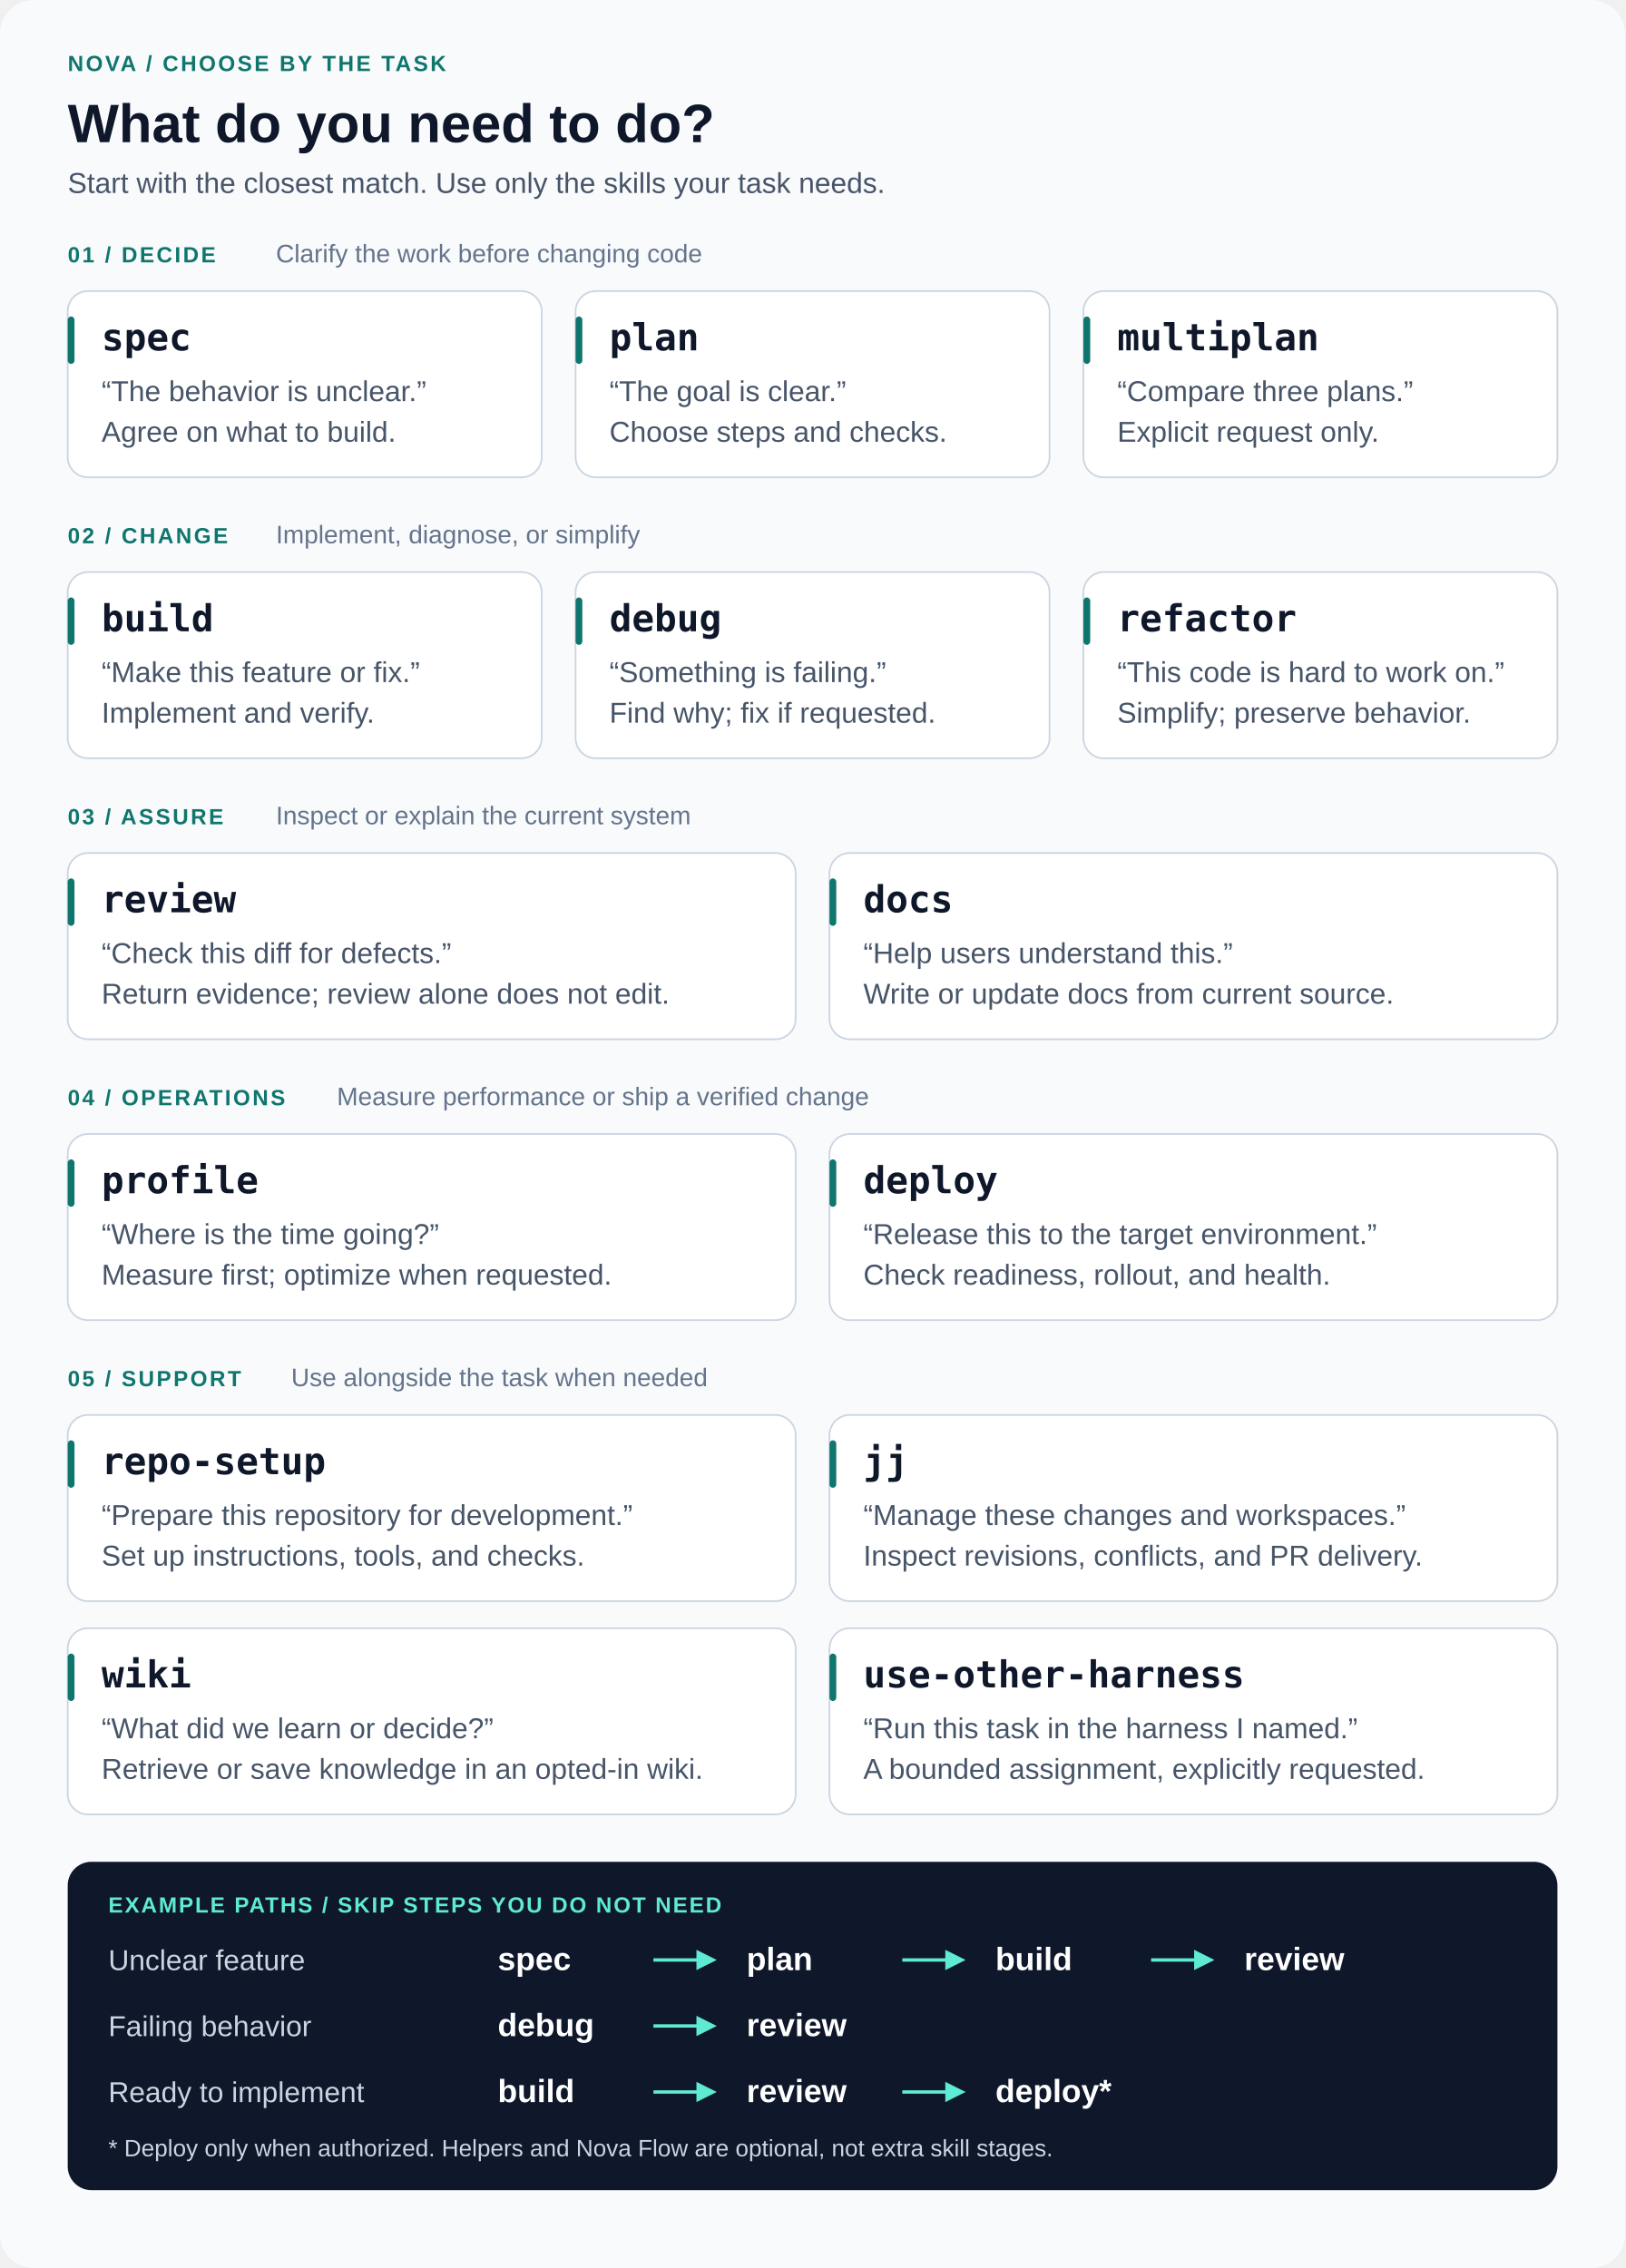
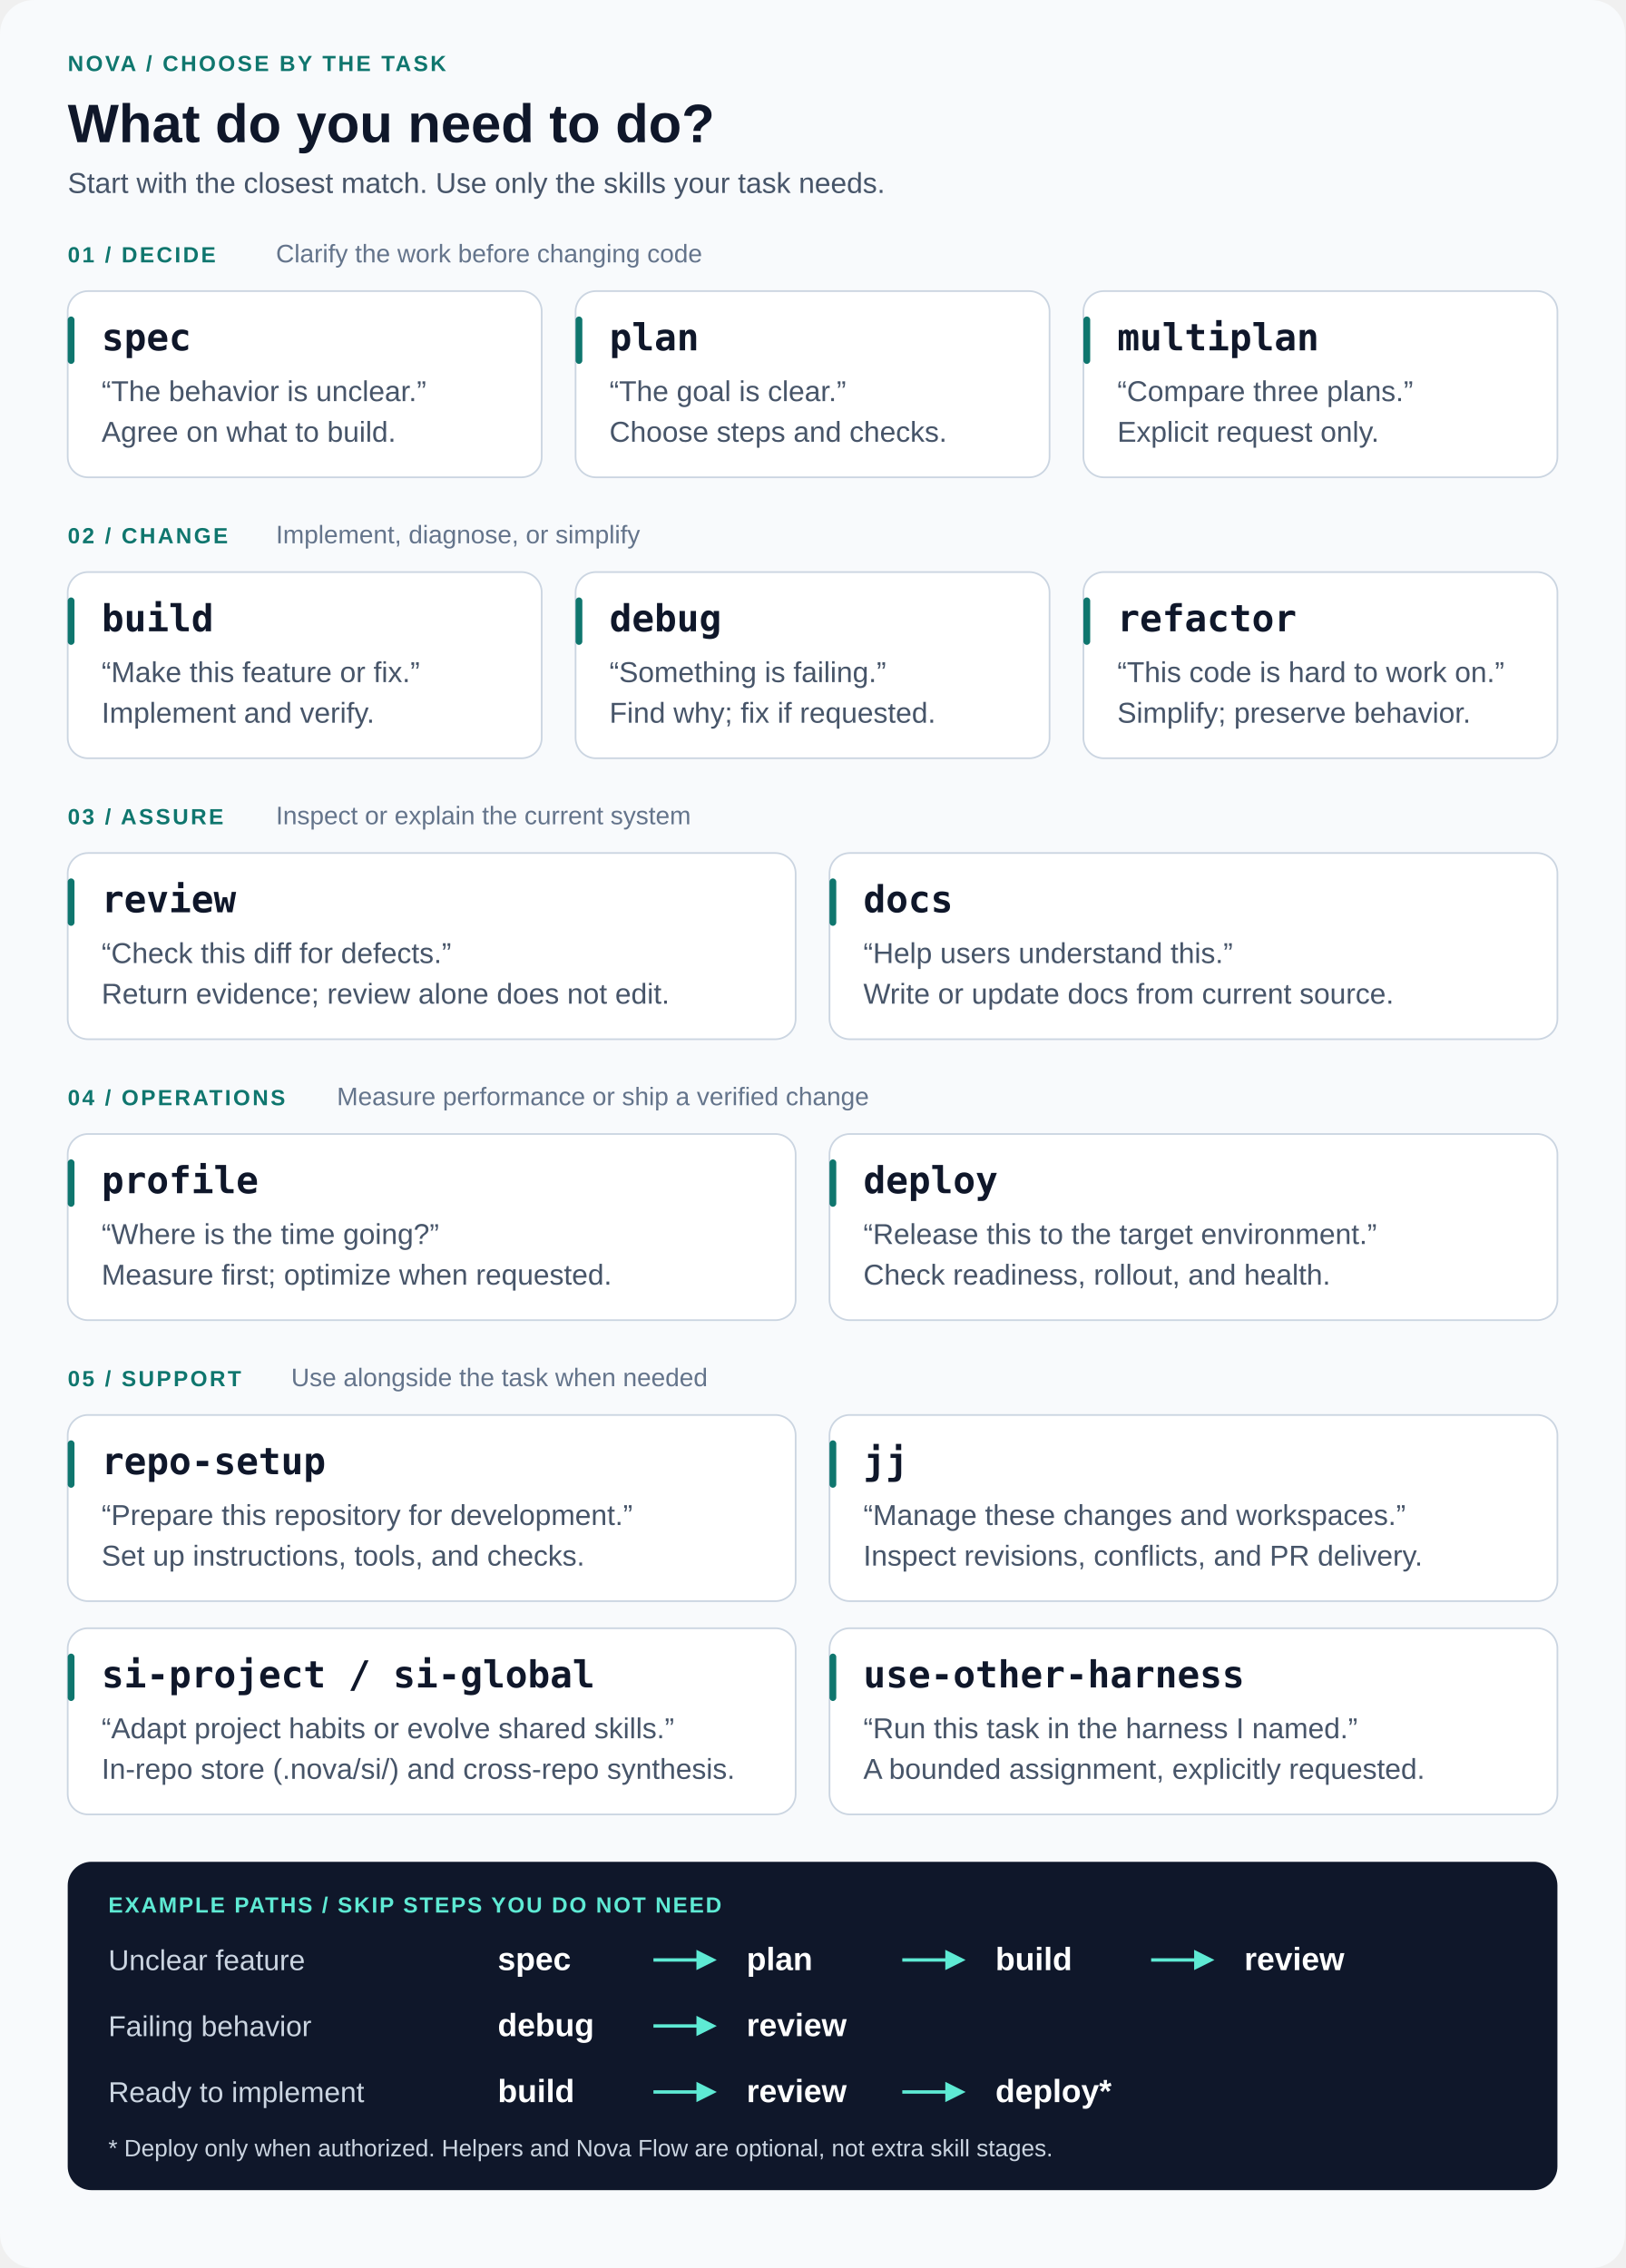
<svg xmlns="http://www.w3.org/2000/svg" width="960" height="1340" viewBox="0 0 960 1340" role="img" aria-labelledby="title description">
  <defs>
    <marker id="arrow" viewBox="0 0 10 10" refX="8" refY="5" markerWidth="6" markerHeight="6" orient="auto">
      <path d="M0 0L10 5L0 10Z" fill="#5eead4" />
    </marker>
  </defs>
  <style>text{font-family:-apple-system,BlinkMacSystemFont,'Segoe UI',Arial,sans-serif}.group{font-size:13px;font-weight:700;letter-spacing:1.3px;fill:#0f766e}.name{font-family:ui-monospace,SFMono-Regular,Consolas,monospace;font-size:22px;font-weight:700;fill:#0f172a}.body{font-size:17px;fill:#475569}.hint{font-size:15px;fill:#64748b}</style>
  <rect width="960" height="1340" rx="20" fill="#f8fafc" />
  <text x="40" y="42" class="group">NOVA / CHOOSE BY THE TASK</text>
  <text x="40" y="84" font-size="32" font-weight="700" fill="#0f172a">What do you need to do?</text>
  <text x="40" y="114" class="body">Start with the closest match. Use only the skills your task needs.</text>
  <text x="40" y="155" class="group">01 / DECIDE</text>
  <text x="163" y="155" class="hint">Clarify the work before changing code</text>
  <rect x="40" y="172" width="280" height="110" rx="12" fill="#ffffff" stroke="#cbd5e1" />
  <rect x="40" y="187" width="4" height="28" rx="2" fill="#0f766e" />
  <text x="60" y="207" class="name">spec</text>
  <text x="60" y="237" class="body">“The behavior is unclear.”</text>
  <text x="60" y="261" class="body">Agree on what to build.</text>
  <rect x="340" y="172" width="280" height="110" rx="12" fill="#ffffff" stroke="#cbd5e1" />
  <rect x="340" y="187" width="4" height="28" rx="2" fill="#0f766e" />
  <text x="360" y="207" class="name">plan</text>
  <text x="360" y="237" class="body">“The goal is clear.”</text>
  <text x="360" y="261" class="body">Choose steps and checks.</text>
  <rect x="640" y="172" width="280" height="110" rx="12" fill="#ffffff" stroke="#cbd5e1" />
  <rect x="640" y="187" width="4" height="28" rx="2" fill="#0f766e" />
  <text x="660" y="207" class="name">multiplan</text>
  <text x="660" y="237" class="body">“Compare three plans.”</text>
  <text x="660" y="261" class="body">Explicit request only.</text>
  <text x="40" y="321" class="group">02 / CHANGE</text>
  <text x="163" y="321" class="hint">Implement, diagnose, or simplify</text>
  <rect x="40" y="338" width="280" height="110" rx="12" fill="#ffffff" stroke="#cbd5e1" />
  <rect x="40" y="353" width="4" height="28" rx="2" fill="#0f766e" />
  <text x="60" y="373" class="name">build</text>
  <text x="60" y="403" class="body">“Make this feature or fix.”</text>
  <text x="60" y="427" class="body">Implement and verify.</text>
  <rect x="340" y="338" width="280" height="110" rx="12" fill="#ffffff" stroke="#cbd5e1" />
  <rect x="340" y="353" width="4" height="28" rx="2" fill="#0f766e" />
  <text x="360" y="373" class="name">debug</text>
  <text x="360" y="403" class="body">“Something is failing.”</text>
  <text x="360" y="427" class="body">Find why; fix if requested.</text>
  <rect x="640" y="338" width="280" height="110" rx="12" fill="#ffffff" stroke="#cbd5e1" />
  <rect x="640" y="353" width="4" height="28" rx="2" fill="#0f766e" />
  <text x="660" y="373" class="name">refactor</text>
  <text x="660" y="403" class="body">“This code is hard to work on.”</text>
  <text x="660" y="427" class="body">Simplify; preserve behavior.</text>
  <text x="40" y="487" class="group">03 / ASSURE</text>
  <text x="163" y="487" class="hint">Inspect or explain the current system</text>
  <rect x="40" y="504" width="430" height="110" rx="12" fill="#ffffff" stroke="#cbd5e1" />
  <rect x="40" y="519" width="4" height="28" rx="2" fill="#0f766e" />
  <text x="60" y="539" class="name">review</text>
  <text x="60" y="569" class="body">“Check this diff for defects.”</text>
  <text x="60" y="593" class="body">Return evidence; review alone does not edit.</text>
  <rect x="490" y="504" width="430" height="110" rx="12" fill="#ffffff" stroke="#cbd5e1" />
  <rect x="490" y="519" width="4" height="28" rx="2" fill="#0f766e" />
  <text x="510" y="539" class="name">docs</text>
  <text x="510" y="569" class="body">“Help users understand this.”</text>
  <text x="510" y="593" class="body">Write or update docs from current source.</text>
  <text x="40" y="653" class="group">04 / OPERATIONS</text>
  <text x="199" y="653" class="hint">Measure performance or ship a verified change</text>
  <rect x="40" y="670" width="430" height="110" rx="12" fill="#ffffff" stroke="#cbd5e1" />
  <rect x="40" y="685" width="4" height="28" rx="2" fill="#0f766e" />
  <text x="60" y="705" class="name">profile</text>
  <text x="60" y="735" class="body">“Where is the time going?”</text>
  <text x="60" y="759" class="body">Measure first; optimize when requested.</text>
  <rect x="490" y="670" width="430" height="110" rx="12" fill="#ffffff" stroke="#cbd5e1" />
  <rect x="490" y="685" width="4" height="28" rx="2" fill="#0f766e" />
  <text x="510" y="705" class="name">deploy</text>
  <text x="510" y="735" class="body">“Release this to the target environment.”</text>
  <text x="510" y="759" class="body">Check readiness, rollout, and health.</text>
  <text x="40" y="819" class="group">05 / SUPPORT</text>
  <text x="172" y="819" class="hint">Use alongside the task when needed</text>
  <rect x="40" y="836" width="430" height="110" rx="12" fill="#ffffff" stroke="#cbd5e1" />
  <rect x="40" y="851" width="4" height="28" rx="2" fill="#0f766e" />
  <text x="60" y="871" class="name">repo-setup</text>
  <text x="60" y="901" class="body">“Prepare this repository for development.”</text>
  <text x="60" y="925" class="body">Set up instructions, tools, and checks.</text>
  <rect x="490" y="836" width="430" height="110" rx="12" fill="#ffffff" stroke="#cbd5e1" />
  <rect x="490" y="851" width="4" height="28" rx="2" fill="#0f766e" />
  <text x="510" y="871" class="name">jj</text>
  <text x="510" y="901" class="body">“Manage these changes and workspaces.”</text>
  <text x="510" y="925" class="body">Inspect revisions, conflicts, and PR delivery.</text>
  <rect x="40" y="962" width="430" height="110" rx="12" fill="#ffffff" stroke="#cbd5e1" />
  <rect x="40" y="977" width="4" height="28" rx="2" fill="#0f766e" />
-   <text x="60" y="997" class="name">wiki</text>
-   <text x="60" y="1027" class="body">“What did we learn or decide?”</text>
-   <text x="60" y="1051" class="body">Retrieve or save knowledge in an opted-in wiki.</text>
+   <text x="60" y="997" class="name">si-project / si-global</text>
+   <text x="60" y="1027" class="body">“Adapt project habits or evolve shared skills.”</text>
+   <text x="60" y="1051" class="body">In-repo store (.nova/si/) and cross-repo synthesis.</text>
  <rect x="490" y="962" width="430" height="110" rx="12" fill="#ffffff" stroke="#cbd5e1" />
  <rect x="490" y="977" width="4" height="28" rx="2" fill="#0f766e" />
  <text x="510" y="997" class="name">use-other-harness</text>
  <text x="510" y="1027" class="body">“Run this task in the harness I named.”</text>
  <text x="510" y="1051" class="body">A bounded assignment, explicitly requested.</text>
  <rect x="40" y="1100" width="880" height="194" rx="14" fill="#0f172a" />
  <text x="64" y="1130" font-size="13" font-weight="700" letter-spacing="1" fill="#5eead4">EXAMPLE PATHS / SKIP STEPS YOU DO NOT NEED</text>
  <text x="64" y="1164" font-size="17" fill="#cbd5e1">Unclear feature</text>
  <text x="294" y="1164" font-family="ui-monospace,Consolas,monospace" font-size="19" font-weight="600" fill="#ffffff">spec</text>
  <path d="M386 1158 h35" fill="none" stroke="#5eead4" stroke-width="2" marker-end="url(#arrow)" />
  <text x="441" y="1164" font-family="ui-monospace,Consolas,monospace" font-size="19" font-weight="600" fill="#ffffff">plan</text>
  <path d="M533 1158 h35" fill="none" stroke="#5eead4" stroke-width="2" marker-end="url(#arrow)" />
  <text x="588" y="1164" font-family="ui-monospace,Consolas,monospace" font-size="19" font-weight="600" fill="#ffffff">build</text>
  <path d="M680 1158 h35" fill="none" stroke="#5eead4" stroke-width="2" marker-end="url(#arrow)" />
  <text x="735" y="1164" font-family="ui-monospace,Consolas,monospace" font-size="19" font-weight="600" fill="#ffffff">review</text>
  <text x="64" y="1203" font-size="17" fill="#cbd5e1">Failing behavior</text>
  <text x="294" y="1203" font-family="ui-monospace,Consolas,monospace" font-size="19" font-weight="600" fill="#ffffff">debug</text>
  <path d="M386 1197 h35" fill="none" stroke="#5eead4" stroke-width="2" marker-end="url(#arrow)" />
  <text x="441" y="1203" font-family="ui-monospace,Consolas,monospace" font-size="19" font-weight="600" fill="#ffffff">review</text>
  <text x="64" y="1242" font-size="17" fill="#cbd5e1">Ready to implement</text>
  <text x="294" y="1242" font-family="ui-monospace,Consolas,monospace" font-size="19" font-weight="600" fill="#ffffff">build</text>
  <path d="M386 1236 h35" fill="none" stroke="#5eead4" stroke-width="2" marker-end="url(#arrow)" />
  <text x="441" y="1242" font-family="ui-monospace,Consolas,monospace" font-size="19" font-weight="600" fill="#ffffff">review</text>
  <path d="M533 1236 h35" fill="none" stroke="#5eead4" stroke-width="2" marker-end="url(#arrow)" />
  <text x="588" y="1242" font-family="ui-monospace,Consolas,monospace" font-size="19" font-weight="600" fill="#ffffff">deploy*</text>
  <text x="64" y="1274" font-size="14" fill="#cbd5e1">* Deploy only when authorized. Helpers and Nova Flow are optional, not extra skill stages.</text>
</svg>
